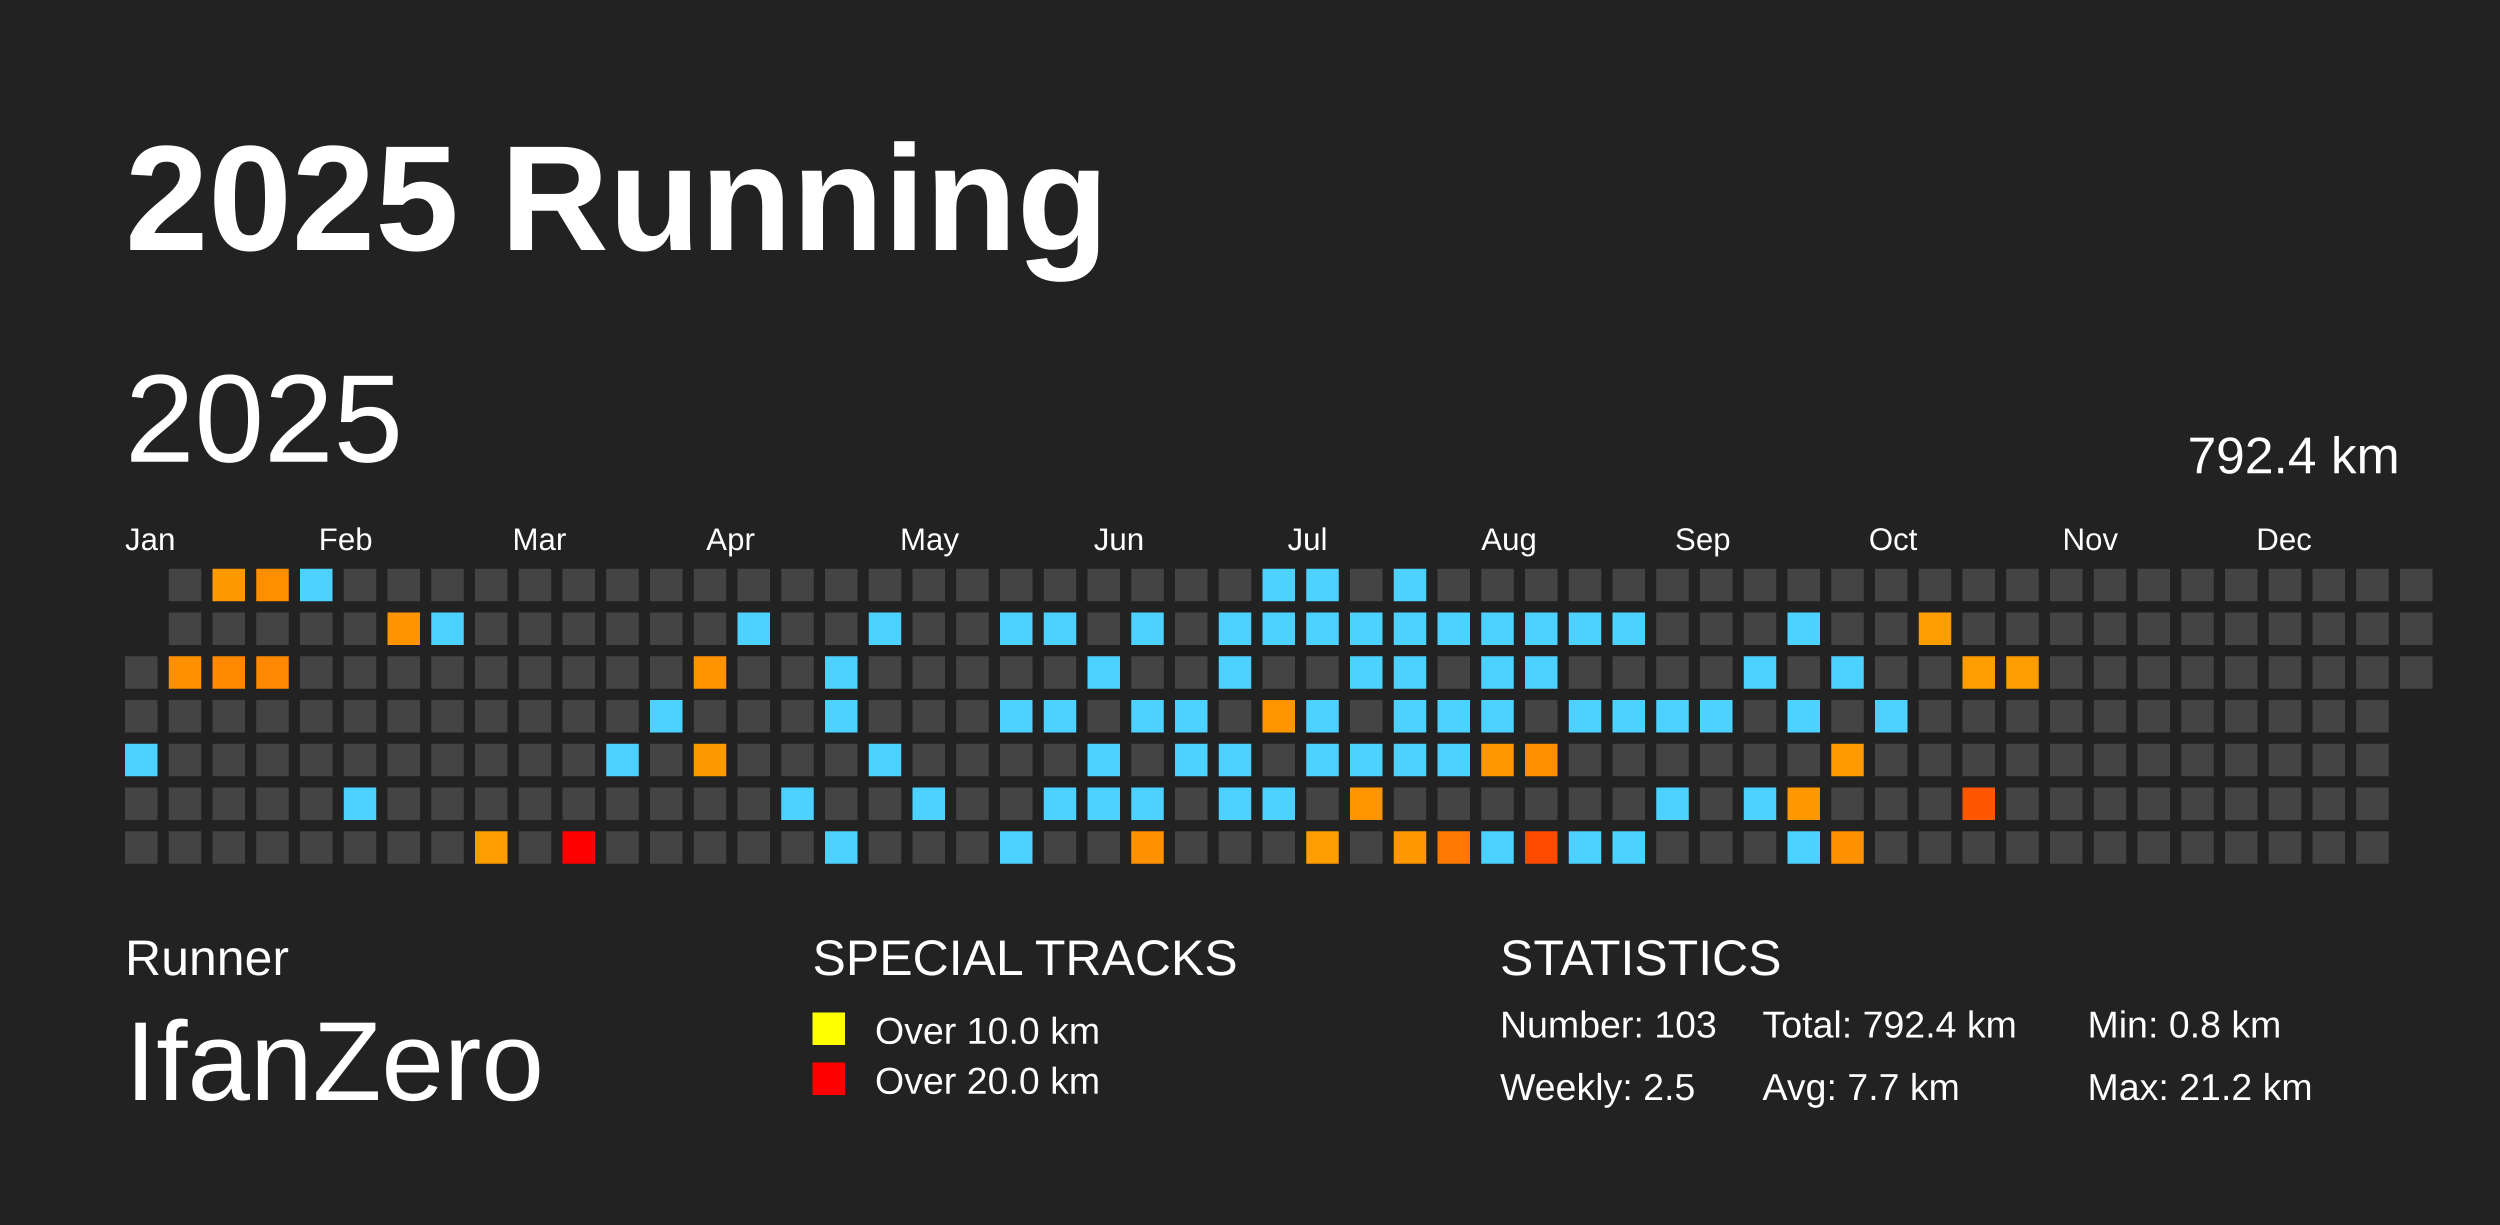
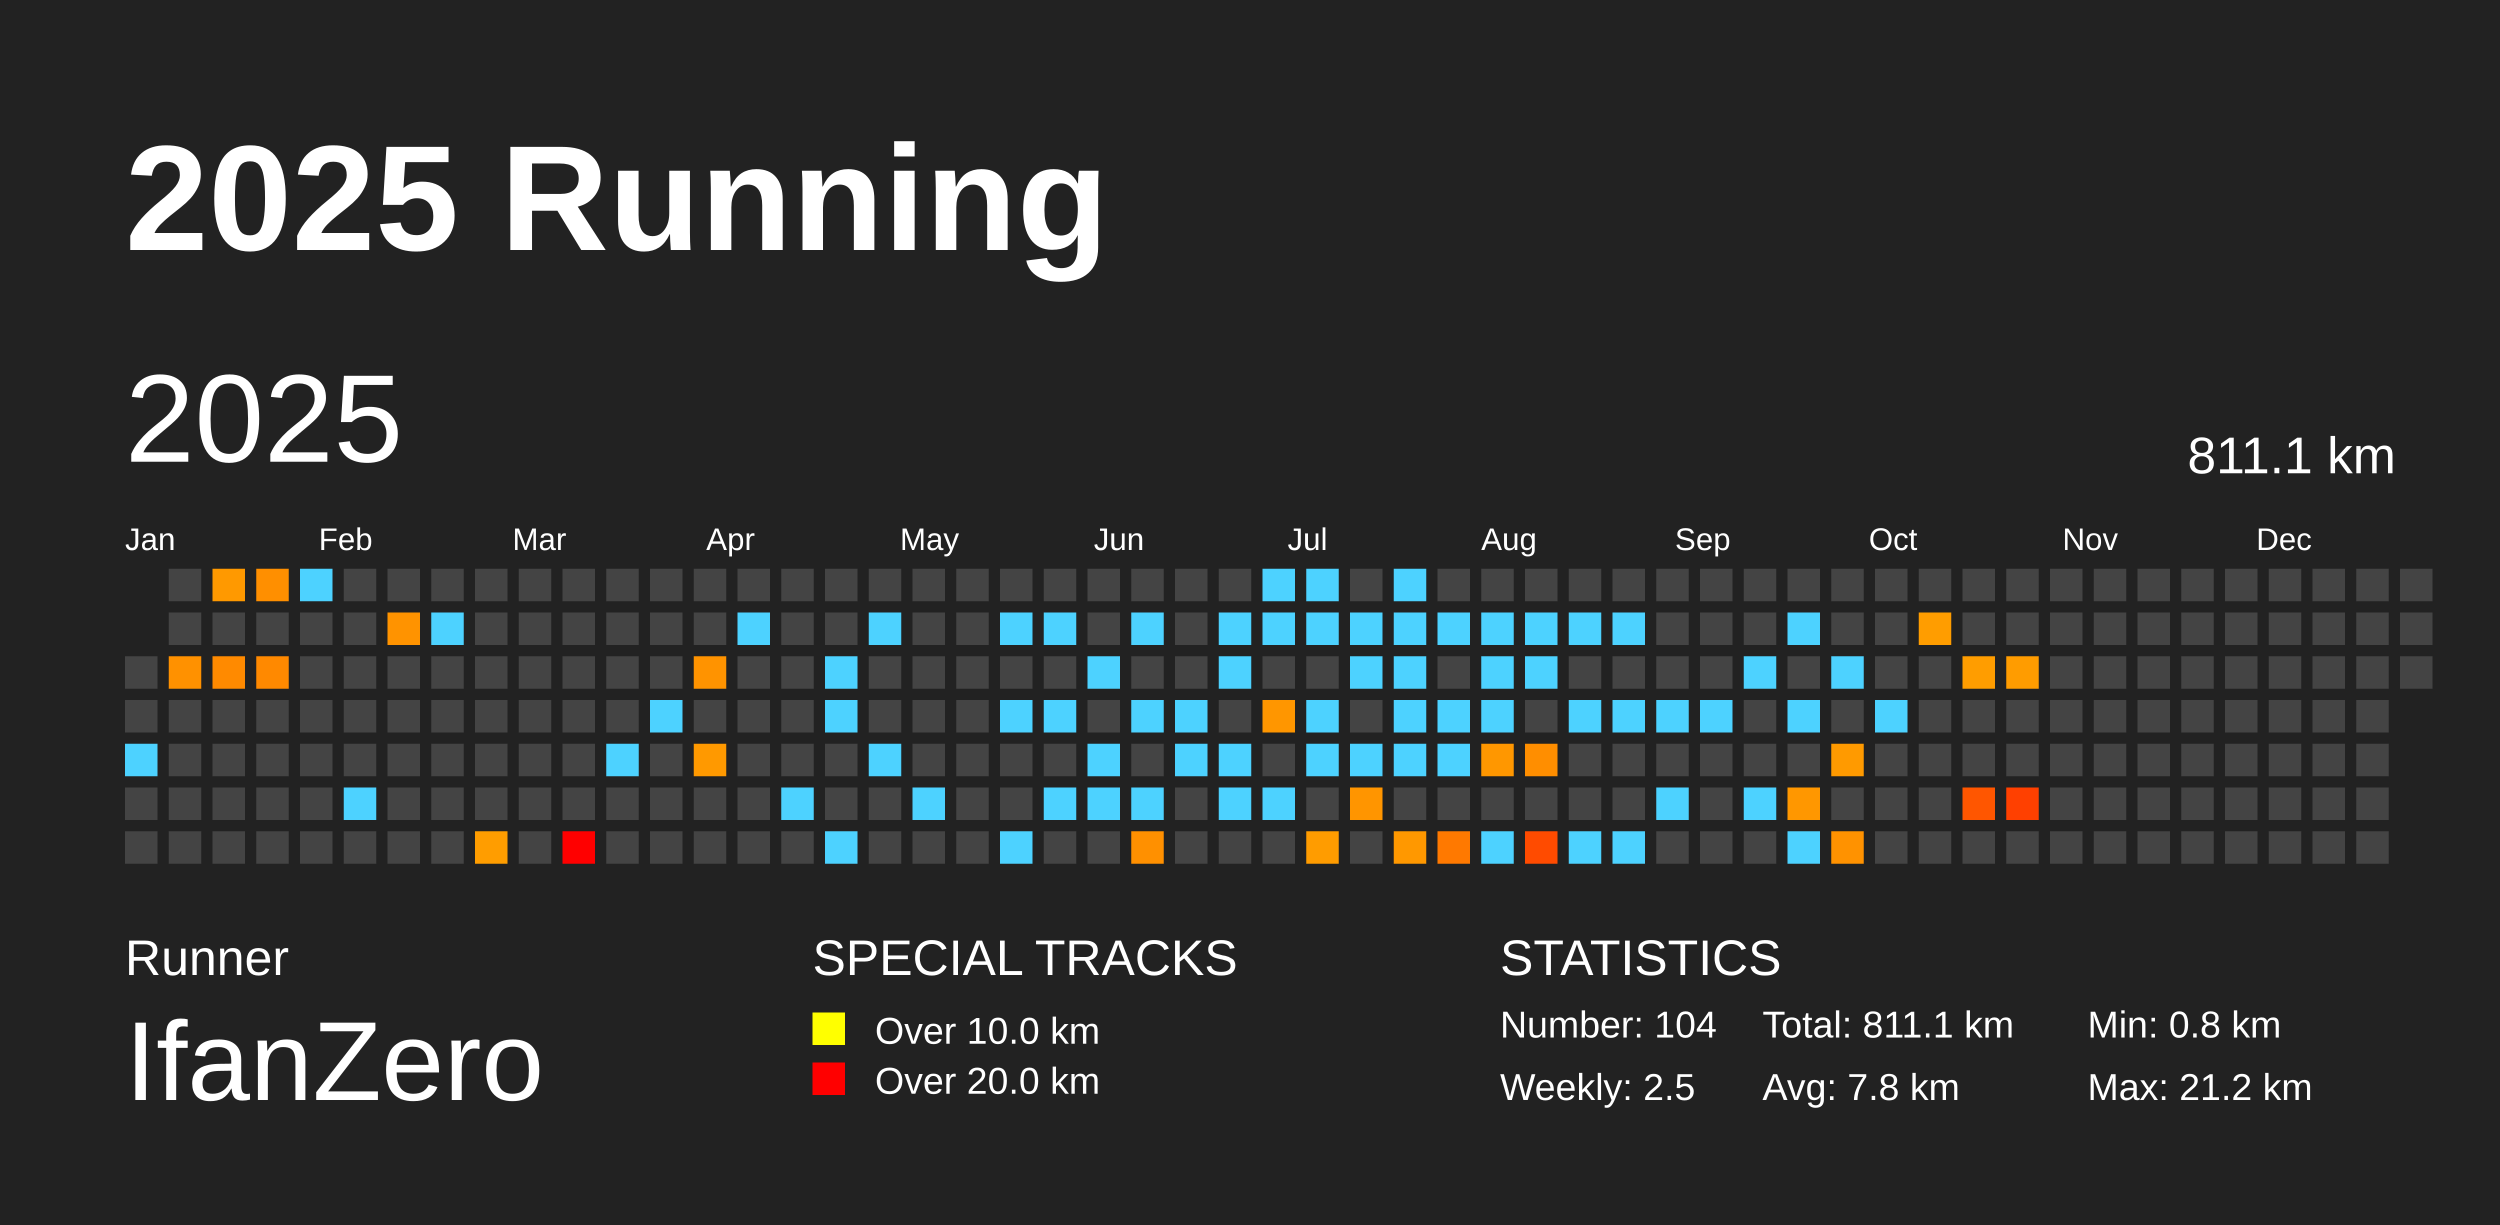
<svg xmlns="http://www.w3.org/2000/svg" baseProfile="full" height="98mm" version="1.1" viewBox="0,0,200,98" width="200mm">
  <defs />
  <rect fill="#222222" height="98" width="200" x="0" y="0" />
  <text fill="#FFFFFF" style="font-size:12px; font-family:Arial; font-weight:bold;" x="10" y="20">2025 Running</text>
  <text fill="#FFFFFF" style="font-size:4px; font-family:Arial" x="10" y="78">Runner</text>
  <text fill="#FFFFFF" style="font-size:9px; font-family:Arial" x="10" y="88">IfanZero</text>
  <text fill="#FFFFFF" style="font-size:4px; font-family:Arial" x="65" y="78">SPECIAL TRACKS</text>
  <rect fill="yellow" height="2.6" width="2.6" x="65" y="81" />
  <text fill="#FFFFFF" style="font-size:3px; font-family:Arial" x="70" y="83.5">Over 10.0 km</text>
  <rect fill="red" height="2.6" width="2.6" x="65" y="85" />
  <text fill="#FFFFFF" style="font-size:3px; font-family:Arial" x="70" y="87.5">Over 20.0 km</text>
  <text fill="#FFFFFF" style="font-size:4px; font-family:Arial" x="120" y="78">STATISTICS</text>
-   <text fill="#FFFFFF" style="font-size:3px; font-family:Arial" x="120" y="83">Number: 103</text>
+   <text fill="#FFFFFF" style="font-size:3px; font-family:Arial" x="120" y="83">Number: 104</text>
  <text fill="#FFFFFF" style="font-size:3px; font-family:Arial" x="120" y="88">Weekly: 2.5</text>
-   <text fill="#FFFFFF" style="font-size:3px; font-family:Arial" x="141" y="83">Total: 792.4 km</text>
-   <text fill="#FFFFFF" style="font-size:3px; font-family:Arial" x="141" y="88">Avg: 7.7 km</text>
+   <text fill="#FFFFFF" style="font-size:3px; font-family:Arial" x="141" y="83">Total: 811.1 km</text>
+   <text fill="#FFFFFF" style="font-size:3px; font-family:Arial" x="141" y="88">Avg: 7.8 km</text>
  <text fill="#FFFFFF" style="font-size:3px; font-family:Arial" x="167" y="83">Min: 0.8 km</text>
  <text fill="#FFFFFF" style="font-size:3px; font-family:Arial" x="167" y="88">Max: 21.2 km</text>
  <text dominant-baseline="hanging" fill="#FFFFFF" style="font-size:10.0px; font-family:Arial;" x="10" y="30">2025</text>
-   <text dominant-baseline="hanging" fill="#FFFFFF" style="font-size:4.125px; font-family:Arial;" x="175" y="35">792.4 km</text>
+   <text dominant-baseline="hanging" fill="#FFFFFF" style="font-size:4.125px; font-family:Arial;" x="175" y="35">811.1 km</text>
  <text fill="#FFFFFF" style="font-size:2.5px; font-family:Arial" x="10.0" y="44">Jan</text>
  <text fill="#FFFFFF" style="font-size:2.5px; font-family:Arial" x="25.5" y="44">Feb</text>
  <text fill="#FFFFFF" style="font-size:2.5px; font-family:Arial" x="41.0" y="44">Mar</text>
  <text fill="#FFFFFF" style="font-size:2.5px; font-family:Arial" x="56.5" y="44">Apr</text>
  <text fill="#FFFFFF" style="font-size:2.5px; font-family:Arial" x="72.0" y="44">May</text>
  <text fill="#FFFFFF" style="font-size:2.5px; font-family:Arial" x="87.5" y="44">Jun</text>
  <text fill="#FFFFFF" style="font-size:2.5px; font-family:Arial" x="103.0" y="44">Jul</text>
  <text fill="#FFFFFF" style="font-size:2.5px; font-family:Arial" x="118.5" y="44">Aug</text>
  <text fill="#FFFFFF" style="font-size:2.5px; font-family:Arial" x="134.0" y="44">Sep</text>
  <text fill="#FFFFFF" style="font-size:2.5px; font-family:Arial" x="149.5" y="44">Oct</text>
  <text fill="#FFFFFF" style="font-size:2.5px; font-family:Arial" x="165.0" y="44">Nov</text>
  <text fill="#FFFFFF" style="font-size:2.5px; font-family:Arial" x="180.5" y="44">Dec</text>
  <rect fill="#444444" height="2.6" width="2.6" x="10.0" y="52.5" />
  <rect fill="#444444" height="2.6" width="2.6" x="10.0" y="56.0" />
  <rect fill="#4dd2ff" height="2.6" width="2.6" x="10.0" y="59.5" />
  <rect fill="#444444" height="2.6" width="2.6" x="10.0" y="63.0" />
  <rect fill="#444444" height="2.6" width="2.6" x="10.0" y="66.5" />
  <rect fill="#444444" height="2.6" width="2.6" x="13.5" y="45.5" />
  <rect fill="#444444" height="2.6" width="2.6" x="13.5" y="49.0" />
  <rect fill="#ff9100" height="2.6" width="2.6" x="13.5" y="52.5" />
  <rect fill="#444444" height="2.6" width="2.6" x="13.5" y="56.0" />
  <rect fill="#444444" height="2.6" width="2.6" x="13.5" y="59.5" />
  <rect fill="#444444" height="2.6" width="2.6" x="13.5" y="63.0" />
  <rect fill="#444444" height="2.6" width="2.6" x="13.5" y="66.5" />
  <rect fill="#ff9900" height="2.6" width="2.6" x="17.0" y="45.5" />
  <rect fill="#444444" height="2.6" width="2.6" x="17.0" y="49.0" />
  <rect fill="#ff8a00" height="2.6" width="2.6" x="17.0" y="52.5" />
  <rect fill="#444444" height="2.6" width="2.6" x="17.0" y="56.0" />
  <rect fill="#444444" height="2.6" width="2.6" x="17.0" y="59.5" />
  <rect fill="#444444" height="2.6" width="2.6" x="17.0" y="63.0" />
  <rect fill="#444444" height="2.6" width="2.6" x="17.0" y="66.5" />
  <rect fill="#ff8f00" height="2.6" width="2.6" x="20.5" y="45.5" />
  <rect fill="#444444" height="2.6" width="2.6" x="20.5" y="49.0" />
  <rect fill="#ff8900" height="2.6" width="2.6" x="20.5" y="52.5" />
  <rect fill="#444444" height="2.6" width="2.6" x="20.5" y="56.0" />
  <rect fill="#444444" height="2.6" width="2.6" x="20.5" y="59.5" />
  <rect fill="#444444" height="2.6" width="2.6" x="20.5" y="63.0" />
  <rect fill="#444444" height="2.6" width="2.6" x="20.5" y="66.5" />
  <rect fill="#4dd2ff" height="2.6" width="2.6" x="24.0" y="45.5" />
  <rect fill="#444444" height="2.6" width="2.6" x="24.0" y="49.0" />
  <rect fill="#444444" height="2.6" width="2.6" x="24.0" y="52.5" />
  <rect fill="#444444" height="2.6" width="2.6" x="24.0" y="56.0" />
  <rect fill="#444444" height="2.6" width="2.6" x="24.0" y="59.5" />
  <rect fill="#444444" height="2.6" width="2.6" x="24.0" y="63.0" />
  <rect fill="#444444" height="2.6" width="2.6" x="24.0" y="66.5" />
  <rect fill="#444444" height="2.6" width="2.6" x="27.5" y="45.5" />
  <rect fill="#444444" height="2.6" width="2.6" x="27.5" y="49.0" />
  <rect fill="#444444" height="2.6" width="2.6" x="27.5" y="52.5" />
  <rect fill="#444444" height="2.6" width="2.6" x="27.5" y="56.0" />
  <rect fill="#444444" height="2.6" width="2.6" x="27.5" y="59.5" />
  <rect fill="#4dd2ff" height="2.6" width="2.6" x="27.5" y="63.0" />
  <rect fill="#444444" height="2.6" width="2.6" x="27.5" y="66.5" />
  <rect fill="#444444" height="2.6" width="2.6" x="31.0" y="45.5" />
  <rect fill="#ff9300" height="2.6" width="2.6" x="31.0" y="49.0" />
  <rect fill="#444444" height="2.6" width="2.6" x="31.0" y="52.5" />
  <rect fill="#444444" height="2.6" width="2.6" x="31.0" y="56.0" />
  <rect fill="#444444" height="2.6" width="2.6" x="31.0" y="59.5" />
  <rect fill="#444444" height="2.6" width="2.6" x="31.0" y="63.0" />
  <rect fill="#444444" height="2.6" width="2.6" x="31.0" y="66.5" />
  <rect fill="#444444" height="2.6" width="2.6" x="34.5" y="45.5" />
  <rect fill="#4dd2ff" height="2.6" width="2.6" x="34.5" y="49.0" />
  <rect fill="#444444" height="2.6" width="2.6" x="34.5" y="52.5" />
  <rect fill="#444444" height="2.6" width="2.6" x="34.5" y="56.0" />
  <rect fill="#444444" height="2.6" width="2.6" x="34.5" y="59.5" />
  <rect fill="#444444" height="2.6" width="2.6" x="34.5" y="63.0" />
  <rect fill="#444444" height="2.6" width="2.6" x="34.5" y="66.5" />
  <rect fill="#444444" height="2.6" width="2.6" x="38.0" y="45.5" />
  <rect fill="#444444" height="2.6" width="2.6" x="38.0" y="49.0" />
  <rect fill="#444444" height="2.6" width="2.6" x="38.0" y="52.5" />
  <rect fill="#444444" height="2.6" width="2.6" x="38.0" y="56.0" />
  <rect fill="#444444" height="2.6" width="2.6" x="38.0" y="59.5" />
  <rect fill="#444444" height="2.6" width="2.6" x="38.0" y="63.0" />
  <rect fill="#ff9d00" height="2.6" width="2.6" x="38.0" y="66.5" />
  <rect fill="#444444" height="2.6" width="2.6" x="41.5" y="45.5" />
  <rect fill="#444444" height="2.6" width="2.6" x="41.5" y="49.0" />
  <rect fill="#444444" height="2.6" width="2.6" x="41.5" y="52.5" />
  <rect fill="#444444" height="2.6" width="2.6" x="41.5" y="56.0" />
  <rect fill="#444444" height="2.6" width="2.6" x="41.5" y="59.5" />
  <rect fill="#444444" height="2.6" width="2.6" x="41.5" y="63.0" />
  <rect fill="#444444" height="2.6" width="2.6" x="41.5" y="66.5" />
  <rect fill="#444444" height="2.6" width="2.6" x="45.0" y="45.5" />
  <rect fill="#444444" height="2.6" width="2.6" x="45.0" y="49.0" />
  <rect fill="#444444" height="2.6" width="2.6" x="45.0" y="52.5" />
  <rect fill="#444444" height="2.6" width="2.6" x="45.0" y="56.0" />
  <rect fill="#444444" height="2.6" width="2.6" x="45.0" y="59.5" />
  <rect fill="#444444" height="2.6" width="2.6" x="45.0" y="63.0" />
  <rect fill="red" height="2.6" width="2.6" x="45.0" y="66.5" />
  <rect fill="#444444" height="2.6" width="2.6" x="48.5" y="45.5" />
  <rect fill="#444444" height="2.6" width="2.6" x="48.5" y="49.0" />
  <rect fill="#444444" height="2.6" width="2.6" x="48.5" y="52.5" />
  <rect fill="#444444" height="2.6" width="2.6" x="48.5" y="56.0" />
  <rect fill="#4dd2ff" height="2.6" width="2.6" x="48.5" y="59.5" />
  <rect fill="#444444" height="2.6" width="2.6" x="48.5" y="63.0" />
  <rect fill="#444444" height="2.6" width="2.6" x="48.5" y="66.5" />
  <rect fill="#444444" height="2.6" width="2.6" x="52.0" y="45.5" />
  <rect fill="#444444" height="2.6" width="2.6" x="52.0" y="49.0" />
  <rect fill="#444444" height="2.6" width="2.6" x="52.0" y="52.5" />
  <rect fill="#4dd2ff" height="2.6" width="2.6" x="52.0" y="56.0" />
  <rect fill="#444444" height="2.6" width="2.6" x="52.0" y="59.5" />
  <rect fill="#444444" height="2.6" width="2.6" x="52.0" y="63.0" />
  <rect fill="#444444" height="2.6" width="2.6" x="52.0" y="66.5" />
  <rect fill="#444444" height="2.6" width="2.6" x="55.5" y="45.5" />
  <rect fill="#444444" height="2.6" width="2.6" x="55.5" y="49.0" />
  <rect fill="#ff9300" height="2.6" width="2.6" x="55.5" y="52.5" />
  <rect fill="#444444" height="2.6" width="2.6" x="55.5" y="56.0" />
  <rect fill="#ff9900" height="2.6" width="2.6" x="55.5" y="59.5" />
  <rect fill="#444444" height="2.6" width="2.6" x="55.5" y="63.0" />
  <rect fill="#444444" height="2.6" width="2.6" x="55.5" y="66.5" />
  <rect fill="#444444" height="2.6" width="2.6" x="59.0" y="45.5" />
  <rect fill="#4dd2ff" height="2.6" width="2.6" x="59.0" y="49.0" />
  <rect fill="#444444" height="2.6" width="2.6" x="59.0" y="52.5" />
  <rect fill="#444444" height="2.6" width="2.6" x="59.0" y="56.0" />
  <rect fill="#444444" height="2.6" width="2.6" x="59.0" y="59.5" />
  <rect fill="#444444" height="2.6" width="2.6" x="59.0" y="63.0" />
  <rect fill="#444444" height="2.6" width="2.6" x="59.0" y="66.5" />
  <rect fill="#444444" height="2.6" width="2.6" x="62.5" y="45.5" />
  <rect fill="#444444" height="2.6" width="2.6" x="62.5" y="49.0" />
  <rect fill="#444444" height="2.6" width="2.6" x="62.5" y="52.5" />
  <rect fill="#444444" height="2.6" width="2.6" x="62.5" y="56.0" />
  <rect fill="#444444" height="2.6" width="2.6" x="62.5" y="59.5" />
  <rect fill="#4dd2ff" height="2.6" width="2.6" x="62.5" y="63.0" />
  <rect fill="#444444" height="2.6" width="2.6" x="62.5" y="66.5" />
  <rect fill="#444444" height="2.6" width="2.6" x="66.0" y="45.5" />
  <rect fill="#444444" height="2.6" width="2.6" x="66.0" y="49.0" />
  <rect fill="#4dd2ff" height="2.6" width="2.6" x="66.0" y="52.5" />
  <rect fill="#4dd2ff" height="2.6" width="2.6" x="66.0" y="56.0" />
  <rect fill="#444444" height="2.6" width="2.6" x="66.0" y="59.5" />
  <rect fill="#444444" height="2.6" width="2.6" x="66.0" y="63.0" />
  <rect fill="#4dd2ff" height="2.6" width="2.6" x="66.0" y="66.5" />
  <rect fill="#444444" height="2.6" width="2.6" x="69.5" y="45.5" />
  <rect fill="#4dd2ff" height="2.6" width="2.6" x="69.5" y="49.0" />
  <rect fill="#444444" height="2.6" width="2.6" x="69.5" y="52.5" />
  <rect fill="#444444" height="2.6" width="2.6" x="69.5" y="56.0" />
  <rect fill="#4dd2ff" height="2.6" width="2.6" x="69.5" y="59.5" />
  <rect fill="#444444" height="2.6" width="2.6" x="69.5" y="63.0" />
  <rect fill="#444444" height="2.6" width="2.6" x="69.5" y="66.5" />
  <rect fill="#444444" height="2.6" width="2.6" x="73.0" y="45.5" />
  <rect fill="#444444" height="2.6" width="2.6" x="73.0" y="49.0" />
  <rect fill="#444444" height="2.6" width="2.6" x="73.0" y="52.5" />
  <rect fill="#444444" height="2.6" width="2.6" x="73.0" y="56.0" />
  <rect fill="#444444" height="2.6" width="2.6" x="73.0" y="59.5" />
  <rect fill="#4dd2ff" height="2.6" width="2.6" x="73.0" y="63.0" />
  <rect fill="#444444" height="2.6" width="2.6" x="73.0" y="66.5" />
  <rect fill="#444444" height="2.6" width="2.6" x="76.5" y="45.5" />
  <rect fill="#444444" height="2.6" width="2.6" x="76.5" y="49.0" />
  <rect fill="#444444" height="2.6" width="2.6" x="76.5" y="52.5" />
  <rect fill="#444444" height="2.6" width="2.6" x="76.5" y="56.0" />
  <rect fill="#444444" height="2.6" width="2.6" x="76.5" y="59.5" />
  <rect fill="#444444" height="2.6" width="2.6" x="76.5" y="63.0" />
  <rect fill="#444444" height="2.6" width="2.6" x="76.5" y="66.5" />
  <rect fill="#444444" height="2.6" width="2.6" x="80.0" y="45.5" />
  <rect fill="#4dd2ff" height="2.6" width="2.6" x="80.0" y="49.0" />
  <rect fill="#444444" height="2.6" width="2.6" x="80.0" y="52.5" />
  <rect fill="#4dd2ff" height="2.6" width="2.6" x="80.0" y="56.0" />
  <rect fill="#444444" height="2.6" width="2.6" x="80.0" y="59.5" />
  <rect fill="#444444" height="2.6" width="2.6" x="80.0" y="63.0" />
  <rect fill="#4dd2ff" height="2.6" width="2.6" x="80.0" y="66.5" />
  <rect fill="#444444" height="2.6" width="2.6" x="83.5" y="45.5" />
  <rect fill="#4dd2ff" height="2.6" width="2.6" x="83.5" y="49.0" />
  <rect fill="#444444" height="2.6" width="2.6" x="83.5" y="52.5" />
  <rect fill="#4dd2ff" height="2.6" width="2.6" x="83.5" y="56.0" />
  <rect fill="#444444" height="2.6" width="2.6" x="83.5" y="59.5" />
  <rect fill="#4dd2ff" height="2.6" width="2.6" x="83.5" y="63.0" />
  <rect fill="#444444" height="2.6" width="2.6" x="83.5" y="66.5" />
  <rect fill="#444444" height="2.6" width="2.6" x="87.0" y="45.5" />
  <rect fill="#444444" height="2.6" width="2.6" x="87.0" y="49.0" />
  <rect fill="#4dd2ff" height="2.6" width="2.6" x="87.0" y="52.5" />
  <rect fill="#444444" height="2.6" width="2.6" x="87.0" y="56.0" />
  <rect fill="#4dd2ff" height="2.6" width="2.6" x="87.0" y="59.5" />
  <rect fill="#4dd2ff" height="2.6" width="2.6" x="87.0" y="63.0" />
  <rect fill="#444444" height="2.6" width="2.6" x="87.0" y="66.5" />
  <rect fill="#444444" height="2.6" width="2.6" x="90.5" y="45.5" />
  <rect fill="#4dd2ff" height="2.6" width="2.6" x="90.5" y="49.0" />
  <rect fill="#444444" height="2.6" width="2.6" x="90.5" y="52.5" />
  <rect fill="#4dd2ff" height="2.6" width="2.6" x="90.5" y="56.0" />
  <rect fill="#444444" height="2.6" width="2.6" x="90.5" y="59.5" />
  <rect fill="#4dd2ff" height="2.6" width="2.6" x="90.5" y="63.0" />
  <rect fill="#ff9000" height="2.6" width="2.6" x="90.5" y="66.5" />
  <rect fill="#444444" height="2.6" width="2.6" x="94.0" y="45.5" />
  <rect fill="#444444" height="2.6" width="2.6" x="94.0" y="49.0" />
  <rect fill="#444444" height="2.6" width="2.6" x="94.0" y="52.5" />
  <rect fill="#4dd2ff" height="2.6" width="2.6" x="94.0" y="56.0" />
  <rect fill="#4dd2ff" height="2.6" width="2.6" x="94.0" y="59.5" />
  <rect fill="#444444" height="2.6" width="2.6" x="94.0" y="63.0" />
  <rect fill="#444444" height="2.6" width="2.6" x="94.0" y="66.5" />
  <rect fill="#444444" height="2.6" width="2.6" x="97.5" y="45.5" />
  <rect fill="#4dd2ff" height="2.6" width="2.6" x="97.5" y="49.0" />
  <rect fill="#4dd2ff" height="2.6" width="2.6" x="97.5" y="52.5" />
  <rect fill="#444444" height="2.6" width="2.6" x="97.5" y="56.0" />
  <rect fill="#4dd2ff" height="2.6" width="2.6" x="97.5" y="59.5" />
  <rect fill="#4dd2ff" height="2.6" width="2.6" x="97.5" y="63.0" />
  <rect fill="#444444" height="2.6" width="2.6" x="97.5" y="66.5" />
  <rect fill="#4dd2ff" height="2.6" width="2.6" x="101.0" y="45.5" />
  <rect fill="#4dd2ff" height="2.6" width="2.6" x="101.0" y="49.0" />
  <rect fill="#444444" height="2.6" width="2.6" x="101.0" y="52.5" />
  <rect fill="#ff9600" height="2.6" width="2.6" x="101.0" y="56.0" />
  <rect fill="#444444" height="2.6" width="2.6" x="101.0" y="59.5" />
  <rect fill="#4dd2ff" height="2.6" width="2.6" x="101.0" y="63.0" />
  <rect fill="#444444" height="2.6" width="2.6" x="101.0" y="66.5" />
  <rect fill="#4dd2ff" height="2.6" width="2.6" x="104.5" y="45.5" />
  <rect fill="#4dd2ff" height="2.6" width="2.6" x="104.5" y="49.0" />
  <rect fill="#444444" height="2.6" width="2.6" x="104.5" y="52.5" />
  <rect fill="#4dd2ff" height="2.6" width="2.6" x="104.5" y="56.0" />
  <rect fill="#4dd2ff" height="2.6" width="2.6" x="104.5" y="59.5" />
  <rect fill="#444444" height="2.6" width="2.6" x="104.5" y="63.0" />
  <rect fill="#ff9c00" height="2.6" width="2.6" x="104.5" y="66.5" />
  <rect fill="#444444" height="2.6" width="2.6" x="108.0" y="45.5" />
  <rect fill="#4dd2ff" height="2.6" width="2.6" x="108.0" y="49.0" />
  <rect fill="#4dd2ff" height="2.6" width="2.6" x="108.0" y="52.5" />
  <rect fill="#444444" height="2.6" width="2.6" x="108.0" y="56.0" />
  <rect fill="#4dd2ff" height="2.6" width="2.6" x="108.0" y="59.5" />
  <rect fill="#ff9500" height="2.6" width="2.6" x="108.0" y="63.0" />
  <rect fill="#444444" height="2.6" width="2.6" x="108.0" y="66.5" />
  <rect fill="#4dd2ff" height="2.6" width="2.6" x="111.5" y="45.5" />
  <rect fill="#4dd2ff" height="2.6" width="2.6" x="111.5" y="49.0" />
  <rect fill="#4dd2ff" height="2.6" width="2.6" x="111.5" y="52.5" />
  <rect fill="#4dd2ff" height="2.6" width="2.6" x="111.5" y="56.0" />
  <rect fill="#4dd2ff" height="2.6" width="2.6" x="111.5" y="59.5" />
  <rect fill="#444444" height="2.6" width="2.6" x="111.5" y="63.0" />
  <rect fill="#ff9800" height="2.6" width="2.6" x="111.5" y="66.5" />
  <rect fill="#444444" height="2.6" width="2.6" x="115.0" y="45.5" />
  <rect fill="#4dd2ff" height="2.6" width="2.6" x="115.0" y="49.0" />
  <rect fill="#444444" height="2.6" width="2.6" x="115.0" y="52.5" />
  <rect fill="#4dd2ff" height="2.6" width="2.6" x="115.0" y="56.0" />
  <rect fill="#4dd2ff" height="2.6" width="2.6" x="115.0" y="59.5" />
  <rect fill="#444444" height="2.6" width="2.6" x="115.0" y="63.0" />
  <rect fill="#ff7900" height="2.6" width="2.6" x="115.0" y="66.5" />
  <rect fill="#444444" height="2.6" width="2.6" x="118.5" y="45.5" />
  <rect fill="#4dd2ff" height="2.6" width="2.6" x="118.5" y="49.0" />
  <rect fill="#4dd2ff" height="2.6" width="2.6" x="118.5" y="52.5" />
  <rect fill="#4dd2ff" height="2.6" width="2.6" x="118.5" y="56.0" />
  <rect fill="#ff9700" height="2.6" width="2.6" x="118.5" y="59.5" />
  <rect fill="#444444" height="2.6" width="2.6" x="118.5" y="63.0" />
  <rect fill="#4dd2ff" height="2.6" width="2.6" x="118.5" y="66.5" />
  <rect fill="#444444" height="2.6" width="2.6" x="122.0" y="45.5" />
  <rect fill="#4dd2ff" height="2.6" width="2.6" x="122.0" y="49.0" />
  <rect fill="#4dd2ff" height="2.6" width="2.6" x="122.0" y="52.5" />
  <rect fill="#444444" height="2.6" width="2.6" x="122.0" y="56.0" />
  <rect fill="#ff8e00" height="2.6" width="2.6" x="122.0" y="59.5" />
  <rect fill="#444444" height="2.6" width="2.6" x="122.0" y="63.0" />
  <rect fill="#ff4b00" height="2.6" width="2.6" x="122.0" y="66.5" />
  <rect fill="#444444" height="2.6" width="2.6" x="125.5" y="45.5" />
  <rect fill="#4dd2ff" height="2.6" width="2.6" x="125.5" y="49.0" />
  <rect fill="#444444" height="2.6" width="2.6" x="125.5" y="52.5" />
  <rect fill="#4dd2ff" height="2.6" width="2.6" x="125.5" y="56.0" />
  <rect fill="#444444" height="2.6" width="2.6" x="125.5" y="59.5" />
  <rect fill="#444444" height="2.6" width="2.6" x="125.5" y="63.0" />
  <rect fill="#4dd2ff" height="2.6" width="2.6" x="125.5" y="66.5" />
  <rect fill="#444444" height="2.6" width="2.6" x="129.0" y="45.5" />
  <rect fill="#4dd2ff" height="2.6" width="2.6" x="129.0" y="49.0" />
  <rect fill="#444444" height="2.6" width="2.6" x="129.0" y="52.5" />
  <rect fill="#4dd2ff" height="2.6" width="2.6" x="129.0" y="56.0" />
  <rect fill="#444444" height="2.6" width="2.6" x="129.0" y="59.5" />
  <rect fill="#444444" height="2.6" width="2.6" x="129.0" y="63.0" />
  <rect fill="#4dd2ff" height="2.6" width="2.6" x="129.0" y="66.5" />
  <rect fill="#444444" height="2.6" width="2.6" x="132.5" y="45.5" />
  <rect fill="#444444" height="2.6" width="2.6" x="132.5" y="49.0" />
  <rect fill="#444444" height="2.6" width="2.6" x="132.5" y="52.5" />
  <rect fill="#4dd2ff" height="2.6" width="2.6" x="132.5" y="56.0" />
  <rect fill="#444444" height="2.6" width="2.6" x="132.5" y="59.5" />
  <rect fill="#4dd2ff" height="2.6" width="2.6" x="132.5" y="63.0" />
  <rect fill="#444444" height="2.6" width="2.6" x="132.5" y="66.5" />
  <rect fill="#444444" height="2.6" width="2.6" x="136.0" y="45.5" />
  <rect fill="#444444" height="2.6" width="2.6" x="136.0" y="49.0" />
  <rect fill="#444444" height="2.6" width="2.6" x="136.0" y="52.5" />
  <rect fill="#4dd2ff" height="2.6" width="2.6" x="136.0" y="56.0" />
  <rect fill="#444444" height="2.6" width="2.6" x="136.0" y="59.5" />
  <rect fill="#444444" height="2.6" width="2.6" x="136.0" y="63.0" />
  <rect fill="#444444" height="2.6" width="2.6" x="136.0" y="66.5" />
  <rect fill="#444444" height="2.6" width="2.6" x="139.5" y="45.5" />
  <rect fill="#444444" height="2.6" width="2.6" x="139.5" y="49.0" />
  <rect fill="#4dd2ff" height="2.6" width="2.6" x="139.5" y="52.5" />
  <rect fill="#444444" height="2.6" width="2.6" x="139.5" y="56.0" />
  <rect fill="#444444" height="2.6" width="2.6" x="139.5" y="59.5" />
  <rect fill="#4dd2ff" height="2.6" width="2.6" x="139.5" y="63.0" />
  <rect fill="#444444" height="2.6" width="2.6" x="139.5" y="66.5" />
  <rect fill="#444444" height="2.6" width="2.6" x="143.0" y="45.5" />
  <rect fill="#4dd2ff" height="2.6" width="2.6" x="143.0" y="49.0" />
  <rect fill="#444444" height="2.6" width="2.6" x="143.0" y="52.5" />
  <rect fill="#4dd2ff" height="2.6" width="2.6" x="143.0" y="56.0" />
  <rect fill="#444444" height="2.6" width="2.6" x="143.0" y="59.5" />
  <rect fill="#ff9700" height="2.6" width="2.6" x="143.0" y="63.0" />
  <rect fill="#4dd2ff" height="2.6" width="2.6" x="143.0" y="66.5" />
  <rect fill="#444444" height="2.6" width="2.6" x="146.5" y="45.5" />
  <rect fill="#444444" height="2.6" width="2.6" x="146.5" y="49.0" />
  <rect fill="#4dd2ff" height="2.6" width="2.6" x="146.5" y="52.5" />
  <rect fill="#444444" height="2.6" width="2.6" x="146.5" y="56.0" />
  <rect fill="#ff9a00" height="2.6" width="2.6" x="146.5" y="59.5" />
  <rect fill="#444444" height="2.6" width="2.6" x="146.5" y="63.0" />
  <rect fill="#ff9200" height="2.6" width="2.6" x="146.5" y="66.5" />
  <rect fill="#444444" height="2.6" width="2.6" x="150.0" y="45.5" />
  <rect fill="#444444" height="2.6" width="2.6" x="150.0" y="49.0" />
  <rect fill="#444444" height="2.6" width="2.6" x="150.0" y="52.5" />
  <rect fill="#4dd2ff" height="2.6" width="2.6" x="150.0" y="56.0" />
  <rect fill="#444444" height="2.6" width="2.6" x="150.0" y="59.5" />
  <rect fill="#444444" height="2.6" width="2.6" x="150.0" y="63.0" />
  <rect fill="#444444" height="2.6" width="2.6" x="150.0" y="66.5" />
  <rect fill="#444444" height="2.6" width="2.6" x="153.5" y="45.5" />
  <rect fill="#ff9d00" height="2.6" width="2.6" x="153.5" y="49.0" />
  <rect fill="#444444" height="2.6" width="2.6" x="153.5" y="52.5" />
  <rect fill="#444444" height="2.6" width="2.6" x="153.5" y="56.0" />
  <rect fill="#444444" height="2.6" width="2.6" x="153.5" y="59.5" />
  <rect fill="#444444" height="2.6" width="2.6" x="153.5" y="63.0" />
  <rect fill="#444444" height="2.6" width="2.6" x="153.5" y="66.5" />
  <rect fill="#444444" height="2.6" width="2.6" x="157.0" y="45.5" />
  <rect fill="#444444" height="2.6" width="2.6" x="157.0" y="49.0" />
  <rect fill="#ff9d00" height="2.6" width="2.6" x="157.0" y="52.5" />
  <rect fill="#444444" height="2.6" width="2.6" x="157.0" y="56.0" />
  <rect fill="#444444" height="2.6" width="2.6" x="157.0" y="59.5" />
  <rect fill="#ff5600" height="2.6" width="2.6" x="157.0" y="63.0" />
  <rect fill="#444444" height="2.6" width="2.6" x="157.0" y="66.5" />
  <rect fill="#444444" height="2.6" width="2.6" x="160.5" y="45.5" />
  <rect fill="#444444" height="2.6" width="2.6" x="160.5" y="49.0" />
  <rect fill="#ff9c00" height="2.6" width="2.6" x="160.5" y="52.5" />
  <rect fill="#444444" height="2.6" width="2.6" x="160.5" y="56.0" />
  <rect fill="#444444" height="2.6" width="2.6" x="160.5" y="59.5" />
-   <rect fill="#444444" height="2.6" width="2.6" x="160.5" y="63.0" />
+   <rect fill="#ff4000" height="2.6" width="2.6" x="160.5" y="63.0" />
  <rect fill="#444444" height="2.6" width="2.6" x="160.5" y="66.5" />
  <rect fill="#444444" height="2.6" width="2.6" x="164.0" y="45.5" />
  <rect fill="#444444" height="2.6" width="2.6" x="164.0" y="49.0" />
  <rect fill="#444444" height="2.6" width="2.6" x="164.0" y="52.5" />
  <rect fill="#444444" height="2.6" width="2.6" x="164.0" y="56.0" />
  <rect fill="#444444" height="2.6" width="2.6" x="164.0" y="59.5" />
  <rect fill="#444444" height="2.6" width="2.6" x="164.0" y="63.0" />
  <rect fill="#444444" height="2.6" width="2.6" x="164.0" y="66.5" />
  <rect fill="#444444" height="2.6" width="2.6" x="167.5" y="45.5" />
  <rect fill="#444444" height="2.6" width="2.6" x="167.5" y="49.0" />
  <rect fill="#444444" height="2.6" width="2.6" x="167.5" y="52.5" />
  <rect fill="#444444" height="2.6" width="2.6" x="167.5" y="56.0" />
  <rect fill="#444444" height="2.6" width="2.6" x="167.5" y="59.5" />
  <rect fill="#444444" height="2.6" width="2.6" x="167.5" y="63.0" />
  <rect fill="#444444" height="2.6" width="2.6" x="167.5" y="66.5" />
  <rect fill="#444444" height="2.6" width="2.6" x="171.0" y="45.5" />
  <rect fill="#444444" height="2.6" width="2.6" x="171.0" y="49.0" />
  <rect fill="#444444" height="2.6" width="2.6" x="171.0" y="52.5" />
  <rect fill="#444444" height="2.6" width="2.6" x="171.0" y="56.0" />
  <rect fill="#444444" height="2.6" width="2.6" x="171.0" y="59.5" />
  <rect fill="#444444" height="2.6" width="2.6" x="171.0" y="63.0" />
  <rect fill="#444444" height="2.6" width="2.6" x="171.0" y="66.5" />
  <rect fill="#444444" height="2.6" width="2.6" x="174.5" y="45.5" />
  <rect fill="#444444" height="2.6" width="2.6" x="174.5" y="49.0" />
  <rect fill="#444444" height="2.6" width="2.6" x="174.5" y="52.5" />
  <rect fill="#444444" height="2.6" width="2.6" x="174.5" y="56.0" />
  <rect fill="#444444" height="2.6" width="2.6" x="174.5" y="59.5" />
  <rect fill="#444444" height="2.6" width="2.6" x="174.5" y="63.0" />
  <rect fill="#444444" height="2.6" width="2.6" x="174.5" y="66.5" />
  <rect fill="#444444" height="2.6" width="2.6" x="178.0" y="45.5" />
  <rect fill="#444444" height="2.6" width="2.6" x="178.0" y="49.0" />
  <rect fill="#444444" height="2.6" width="2.6" x="178.0" y="52.5" />
  <rect fill="#444444" height="2.6" width="2.6" x="178.0" y="56.0" />
  <rect fill="#444444" height="2.6" width="2.6" x="178.0" y="59.5" />
  <rect fill="#444444" height="2.6" width="2.6" x="178.0" y="63.0" />
  <rect fill="#444444" height="2.6" width="2.6" x="178.0" y="66.5" />
  <rect fill="#444444" height="2.6" width="2.6" x="181.5" y="45.5" />
  <rect fill="#444444" height="2.6" width="2.6" x="181.5" y="49.0" />
  <rect fill="#444444" height="2.6" width="2.6" x="181.5" y="52.5" />
  <rect fill="#444444" height="2.6" width="2.6" x="181.5" y="56.0" />
  <rect fill="#444444" height="2.6" width="2.6" x="181.5" y="59.5" />
  <rect fill="#444444" height="2.6" width="2.6" x="181.5" y="63.0" />
  <rect fill="#444444" height="2.6" width="2.6" x="181.5" y="66.5" />
  <rect fill="#444444" height="2.6" width="2.6" x="185.0" y="45.5" />
  <rect fill="#444444" height="2.6" width="2.6" x="185.0" y="49.0" />
  <rect fill="#444444" height="2.6" width="2.6" x="185.0" y="52.5" />
  <rect fill="#444444" height="2.6" width="2.6" x="185.0" y="56.0" />
  <rect fill="#444444" height="2.6" width="2.6" x="185.0" y="59.5" />
  <rect fill="#444444" height="2.6" width="2.6" x="185.0" y="63.0" />
  <rect fill="#444444" height="2.6" width="2.6" x="185.0" y="66.5" />
  <rect fill="#444444" height="2.6" width="2.6" x="188.5" y="45.5" />
  <rect fill="#444444" height="2.6" width="2.6" x="188.5" y="49.0" />
  <rect fill="#444444" height="2.6" width="2.6" x="188.5" y="52.5" />
  <rect fill="#444444" height="2.6" width="2.6" x="188.5" y="56.0" />
  <rect fill="#444444" height="2.6" width="2.6" x="188.5" y="59.5" />
  <rect fill="#444444" height="2.6" width="2.6" x="188.5" y="63.0" />
  <rect fill="#444444" height="2.6" width="2.6" x="188.5" y="66.5" />
  <rect fill="#444444" height="2.6" width="2.6" x="192.0" y="45.5" />
  <rect fill="#444444" height="2.6" width="2.6" x="192.0" y="49.0" />
  <rect fill="#444444" height="2.6" width="2.6" x="192.0" y="52.5" />
</svg>
